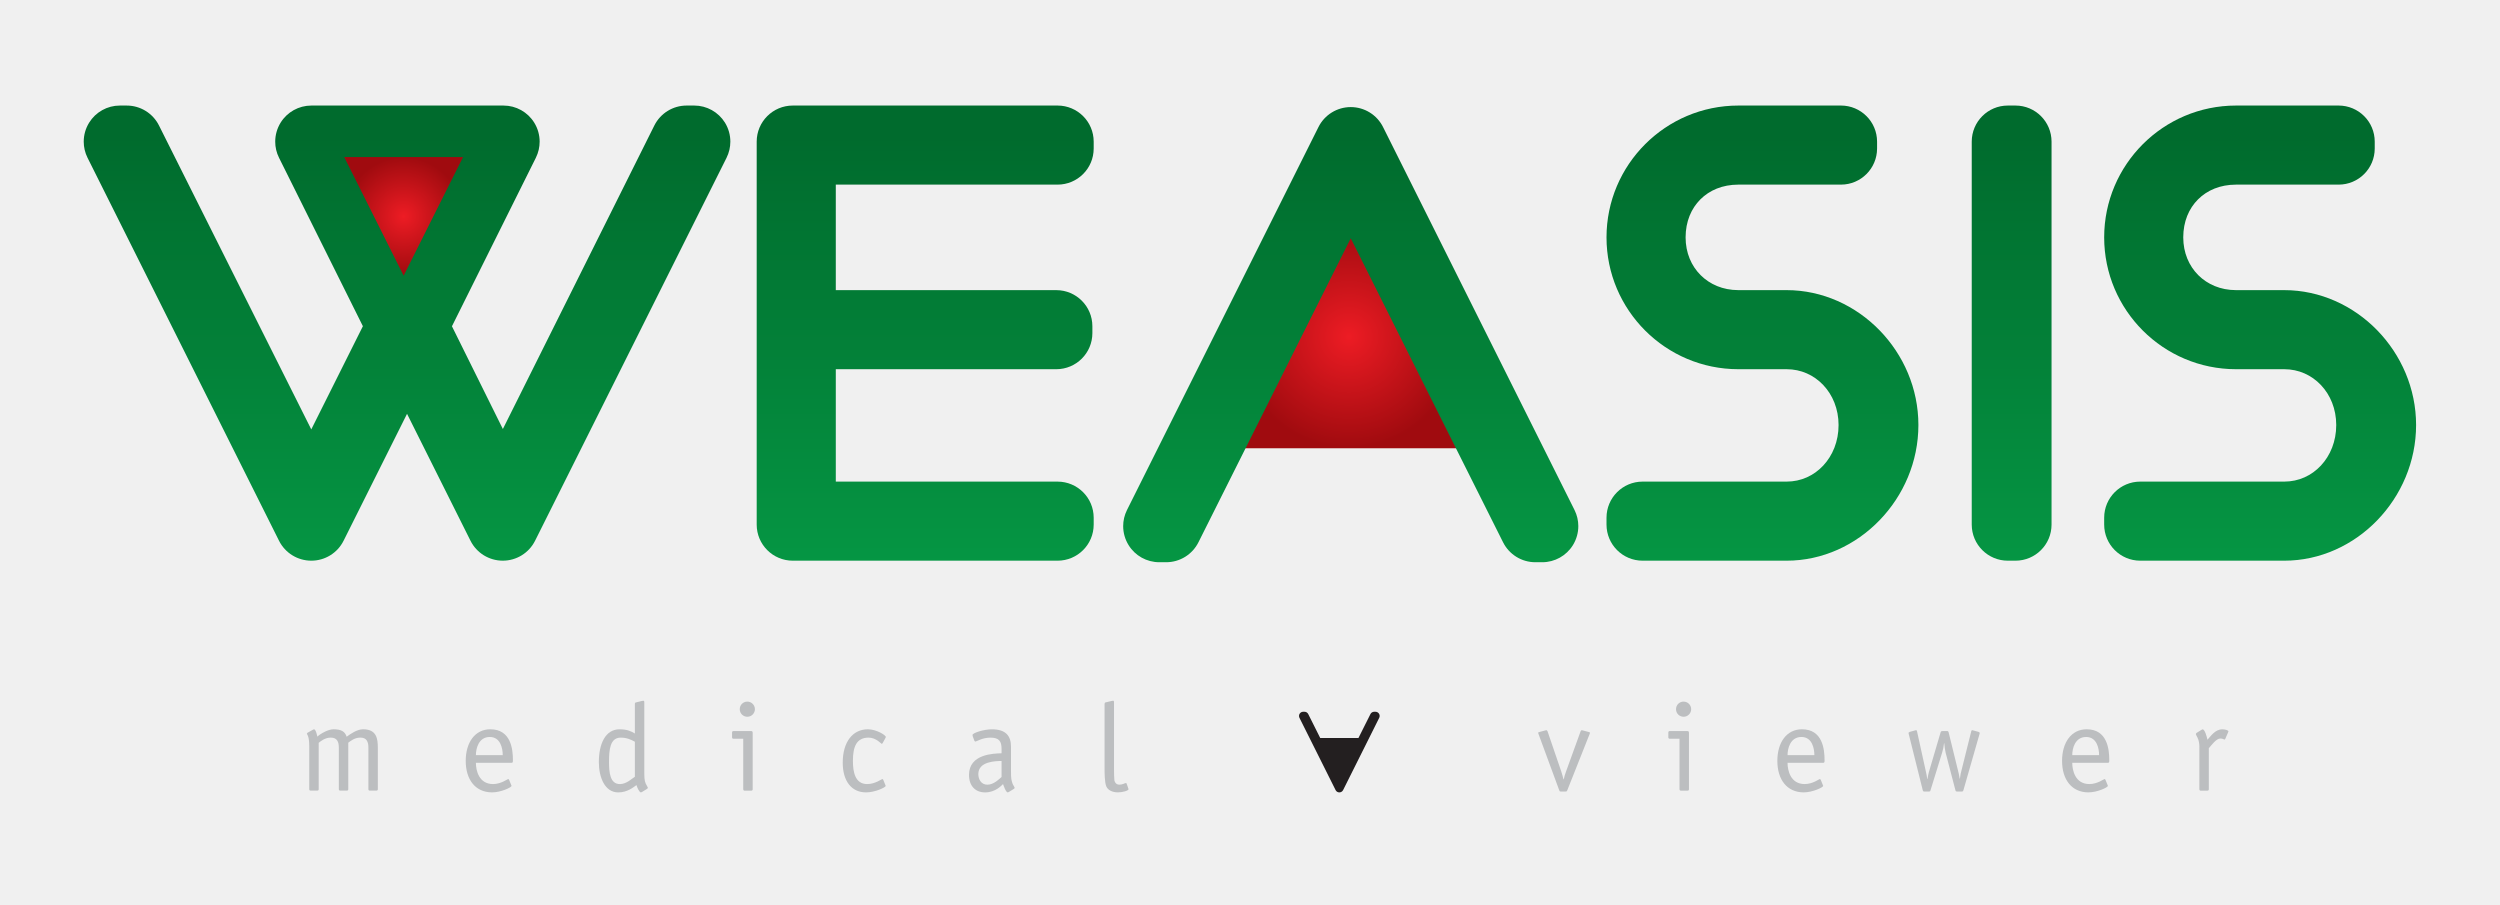
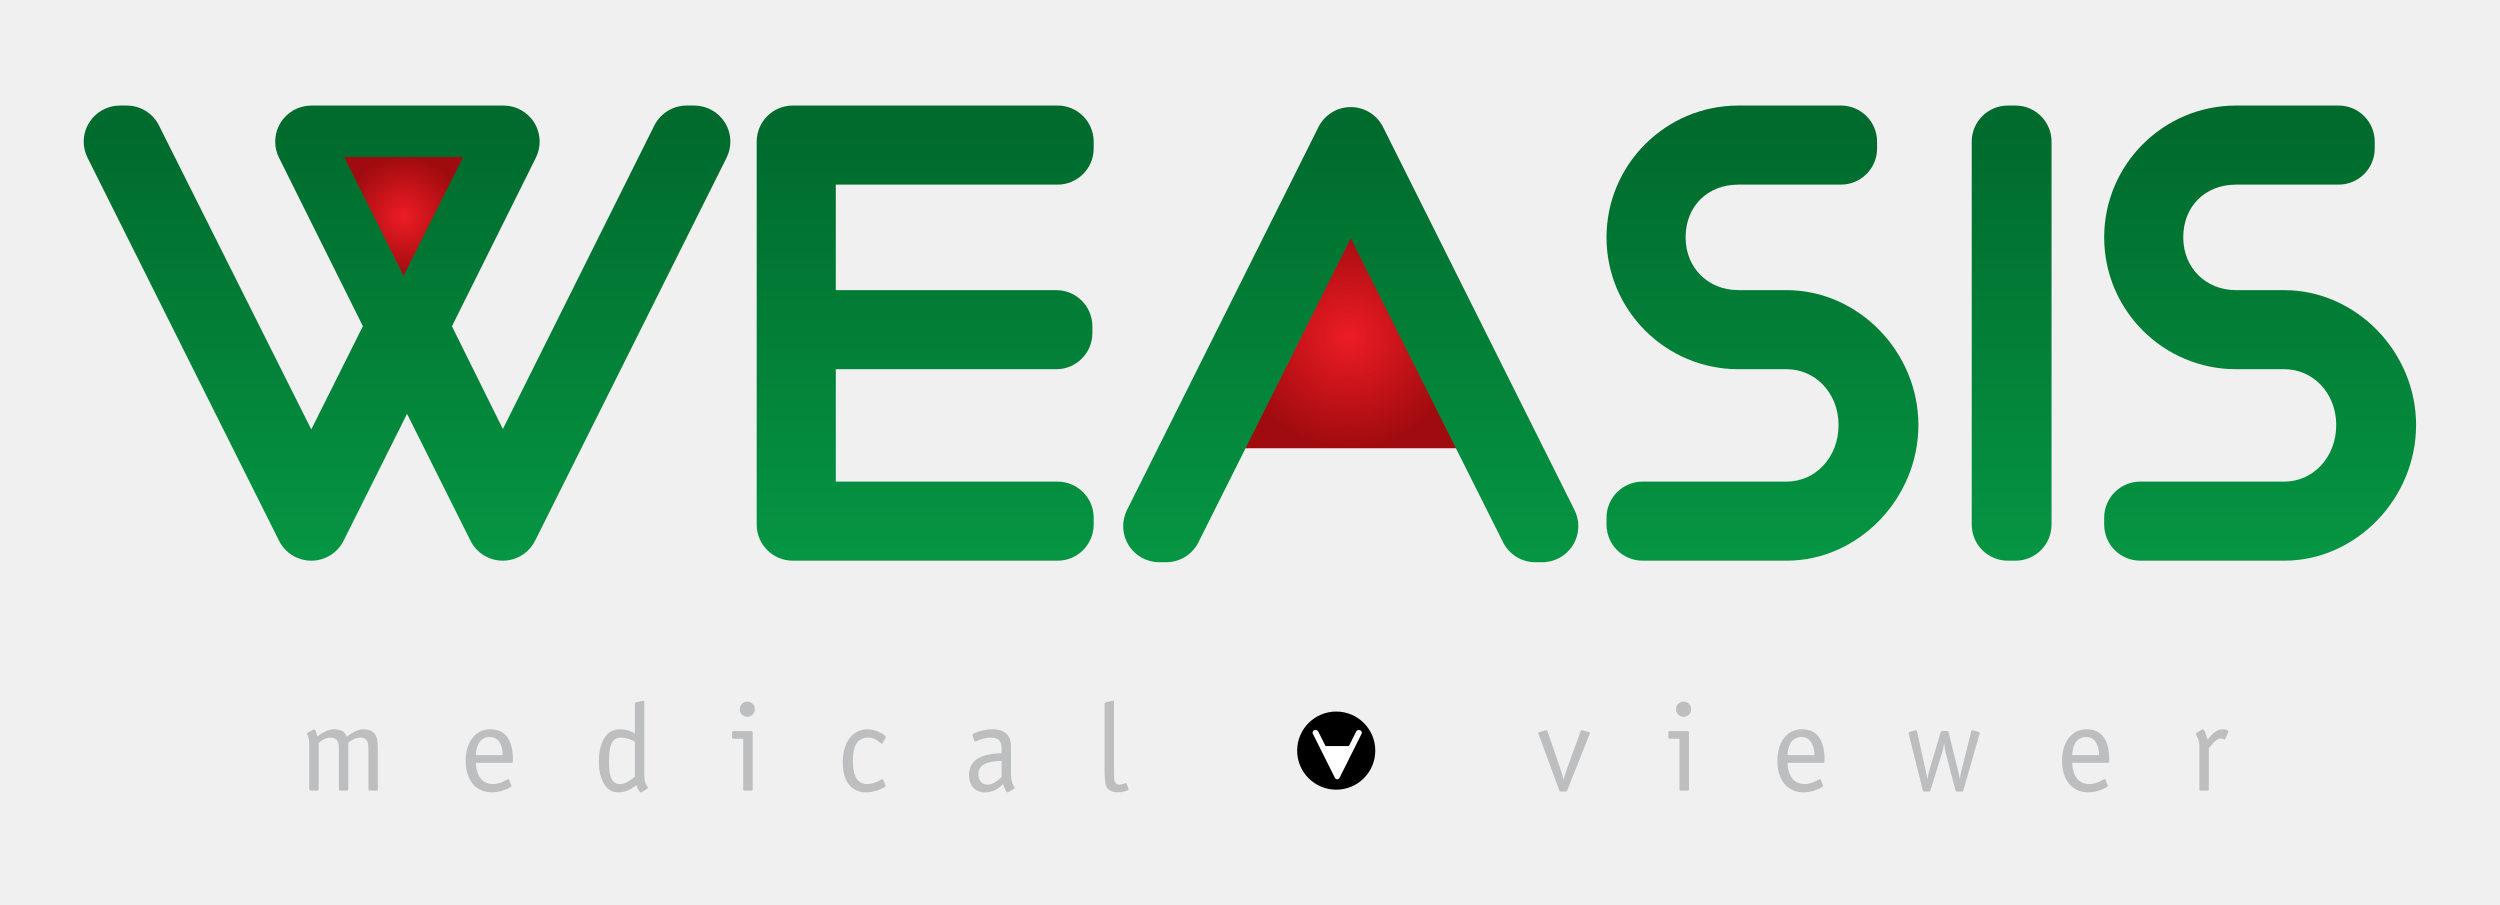
- <svg xmlns="http://www.w3.org/2000/svg" width="448" height="162" fill="none" version="1.1" viewBox="0 0 448 162">
+ <svg xmlns="http://www.w3.org/2000/svg" width="448" height="162" fill="none" version="1.1" viewBox="0 0 448 162" xml:space="preserve">
  <path d="M448 0H0V162H448V0Z" fill="none" />
  <g fill="#BCBEC0">
    <path d="m55.419 133.78c0-0.512-0.022-1.046-0.133-1.559-0.111-0.511-0.29-0.645-0.29-0.756l0.111-0.156 0.958-0.534 0.2-0.09c0.334 0 0.579 1.159 0.6 1.314 0.579-0.534 1.96-1.314 2.895-1.314 1.446 0 2.07 0.446 2.359 1.336 0.669-0.49 1.869-1.336 2.939-1.336 2.471 0 2.649 1.738 2.649 3.34v7.389c0 0.179-0.089 0.267-0.268 0.267h-1.157c-0.177 0-0.266-0.088-0.266-0.267v-7.434c0-0.956-0.246-1.802-1.425-1.802-1.07 0-1.738 0.601-2.181 0.912v8.324c0 0.179-0.089 0.267-0.268 0.267h-1.157c-0.177 0-0.268-0.088-0.268-0.267v-7.434c0-0.956-0.245-1.802-1.446-1.802-1.002 0-1.781 0.622-2.159 0.935v8.301c0 0.179-0.09 0.267-0.268 0.267h-1.157c-0.179 0-0.268-0.088-0.268-0.267v-7.634z" />
    <path d="m91.605 140.66 0.066 0.178c0 0.244-1.869 1.158-3.518 1.158-2.96-0.023-4.696-2.271-4.696-5.655 0-3.271 1.647-5.654 4.407-5.654 3.716 0 4.051 3.606 4.051 5.521 0 0.312 0 0.49-0.245 0.49h-6.389c0 1.358 0.535 3.805 3.071 3.805 1.449 0 2.605-0.912 2.739-0.912l0.134 0.134 0.379 0.935zm-1.514-5.342c0-1.157-0.379-3.251-2.315-3.251-2.047 0-2.494 2.138-2.494 3.251h4.809z" />
    <path d="m115.46 138.17c0 1.001 0 1.669 0.244 2.226 0.111 0.266 0.402 0.69 0.402 0.823l-0.202 0.178-0.868 0.534-0.177 0.068c-0.311 0-0.713-0.958-0.801-1.314-0.535 0.379-1.625 1.314-3.272 1.314-2.383 0-3.473-2.671-3.473-5.431 0-3.205 1.136-5.877 3.717-5.877 1.381 0 2.138 0.378 2.738 0.756v-5.297c0-0.155 0.067-0.244 0.156-0.267l1.091-0.267c0.178-0.045 0.11-0.022 0.266-0.045 0.179 0 0.179 0.179 0.179 0.29v12.309zm-1.692-5.254c-0.713-0.377-1.424-0.733-2.538-0.733-1.914 0-2.092 2.181-2.092 4.339 0 1.87 0.156 3.985 1.96 3.985 1.157 0 2.136-0.98 2.67-1.313v-6.278z" />
    <path d="m134.88 141.42c0 0.179-0.088 0.268-0.267 0.268h-1.158c-0.177 0-0.267-0.089-0.267-0.268v-9.036h-1.736c-0.178 0-0.267-0.09-0.267-0.267v-0.847c0-0.177 0.089-0.266 0.267-0.266h3.138c0.245 0 0.29 0.133 0.29 0.334v10.082zm-0.958-12.976c-0.757 0-1.358-0.601-1.358-1.357 0-0.758 0.601-1.359 1.358-1.359s1.358 0.624 1.358 1.359c0 0.733-0.601 1.357-1.358 1.357" />
    <path d="m158.65 140.66 0.068 0.178c0 0.244-1.87 1.158-3.518 1.158-2.648 0-4.183-2.07-4.183-5.32 0-3.718 1.78-5.989 4.517-5.989 1.491 0 3.205 1.046 3.205 1.38l-0.065 0.179-0.514 0.935-0.132 0.134c-0.089 0-1.046-1.135-2.36-1.135-2.181 0-2.826 1.625-2.826 4.161 0 2.026 0.4 4.162 2.558 4.162 1.448 0 2.604-0.912 2.739-0.912l0.133 0.134 0.378 0.935z" />
    <path d="m181.17 138.17c0 1.402 0.068 1.602 0.268 2.226 0.088 0.266 0.4 0.69 0.4 0.823l-0.2 0.178-0.868 0.534-0.179 0.068c-0.333 0-0.735-1.18-0.846-1.492-0.267 0.244-1.357 1.492-3.205 1.492-1.757 0-2.894-1.158-2.894-3.139 0-3.763 4.453-3.829 5.832-3.873v-0.802c0-1.29-0.4-2.002-1.98-2.002-1.492 0-2.515 0.712-2.715 0.712l-0.157-0.111-0.29-0.78-0.067-0.289c0-0.379 2.049-1.024 3.474-1.024 2.56 0 3.427 1.246 3.427 3.116v4.363zm-1.692-1.803c-0.979 0.022-4.163 0.022-4.163 2.359 0 0.89 0.491 1.891 1.625 1.891 1.159 0 2.181-1.067 2.538-1.38v-2.87z" />
    <path d="m202.19 141.28 0.045 0.157c0 0.243-1.068 0.556-1.893 0.556-1.091 0-1.825-0.446-2.091-1.069-0.311-0.735-0.311-2.449-0.311-3.227v-11.553c0-0.155 0.065-0.245 0.155-0.267l1.112-0.267c0.179-0.045 0.111-0.022 0.268-0.045 0.155 0 0.155 0.178 0.155 0.29v11.885c0 0.692 0.023 1.825 0.067 2.093 0.045 0.245 0.245 0.779 0.89 0.779 0.58 0 1.003-0.289 1.159-0.289 0.132 0 0.132 0.067 0.155 0.134l0.289 0.823z" />
    <path d="m280.85 141.64c-0.068 0.155-0.089 0.2-0.29 0.2h-0.869c-0.2 0-0.221-0.089-0.268-0.2l-3.738-10.15-0.044-0.156c0-0.089 0.044-0.11 0.2-0.155l1.09-0.29 0.224-0.044 0.155 0.178 2.471 7.233c0.156 0.468 0.289 0.98 0.4 1.403h0.045c0.111-0.534 0.2-0.845 0.4-1.38l2.627-7.256 0.155-0.178 0.224 0.044 1.09 0.29c0.156 0.045 0.2 0.066 0.2 0.155l-0.044 0.156-4.028 10.15z" />
    <path d="m302.66 141.42c0 0.179-0.089 0.268-0.267 0.268h-1.159c-0.176 0-0.266-0.089-0.266-0.268v-9.036h-1.737c-0.177 0-0.266-0.09-0.266-0.267v-0.847c0-0.177 0.089-0.266 0.266-0.266h3.139c0.245 0 0.29 0.133 0.29 0.334v10.082zm-0.96-12.976c-0.755 0-1.357-0.601-1.357-1.357 0-0.758 0.602-1.359 1.357-1.359 0.759 0 1.359 0.624 1.359 1.359 0 0.733-0.6 1.357-1.359 1.357z" />
    <path d="m326.65 140.66 0.066 0.178c0 0.244-1.869 1.158-3.517 1.158-2.96-0.023-4.698-2.271-4.698-5.655 0-3.271 1.649-5.654 4.409-5.654 3.715 0 4.051 3.606 4.051 5.521 0 0.312 0 0.49-0.245 0.49h-6.39c0 1.358 0.536 3.805 3.071 3.805 1.45 0 2.605-0.912 2.74-0.912l0.134 0.134 0.379 0.935zm-1.514-5.342c0-1.157-0.38-3.251-2.315-3.251-2.047 0-2.495 2.138-2.495 3.251h4.81z" />
    <path d="m351.84 141.62c-0.045 0.089-0.069 0.223-0.268 0.223h-0.867c-0.224 0-0.268-0.134-0.291-0.223l-1.758-6.745c-0.111-0.445-0.2-1.179-0.244-1.691h-0.045c-0.066 0.646-0.155 1.112-0.333 1.669l-2.093 6.79c-0.022 0.088-0.066 0.2-0.245 0.2h-0.89c-0.18 0-0.225-0.134-0.245-0.223l-2.515-10.084-0.045-0.222 0.2-0.156 0.98-0.267 0.179-0.045c0.111 0 0.132 0.068 0.175 0.223l1.605 7.301c0.089 0.379 0.177 0.868 0.221 1.224h0.046c0.089-0.534 0.157-0.956 0.245-1.224l2.114-7.167c0.043-0.155 0.179-0.2 0.311-0.2h0.847c0.2 0 0.222 0.111 0.267 0.222l1.825 7.434c0.068 0.29 0.111 0.579 0.156 0.869h0.044c0.023-0.268 0.089-0.668 0.133-0.869l1.893-7.59c0.023-0.155 0.112-0.223 0.178-0.223l0.177 0.045 0.979 0.267 0.203 0.156-0.048 0.222-2.891 10.084z" />
    <path d="m377.67 140.66 0.067 0.178c0 0.244-1.869 1.158-3.518 1.158-2.96-0.023-4.697-2.271-4.697-5.655 0-3.271 1.648-5.654 4.408-5.654 3.715 0 4.052 3.606 4.052 5.521 0 0.312 0 0.49-0.245 0.49h-6.39c0 1.358 0.536 3.805 3.071 3.805 1.45 0 2.605-0.912 2.74-0.912l0.134 0.134 0.378 0.935zm-1.513-5.342c0-1.157-0.38-3.251-2.315-3.251-2.048 0-2.495 2.138-2.495 3.251h4.81z" />
    <path d="m395.82 141.42c0 0.179-0.089 0.268-0.268 0.268h-1.159c-0.176 0-0.266-0.089-0.266-0.268v-7.633c0-0.402-0.066-1.137-0.377-1.693-0.179-0.312-0.248-0.489-0.248-0.556 0.025-0.134 0.113-0.2 0.156-0.223l0.827-0.512 0.22-0.111c0.402 0 0.778 1.38 0.87 1.87 0.578-0.624 1.38-1.87 2.668-1.87 0.515 0 1.093 0.178 1.093 0.378l-0.066 0.178-0.49 1.136-0.134 0.155c-0.111 0-0.311-0.2-0.734-0.2-0.779 0-1.559 1.158-2.092 1.736v7.345z" />
-   </g>
-   <g fill="#231F20">
-     <path d="m240.06 139.8 3.782-7.55h-7.563l3.781 7.55z" />
-     <path d="m240.01 135.14c0.584 0 1.061-0.489 1.061-1.086 0-0.594-0.465-1.061-1.061-1.061-0.599 0-1.089 0.477-1.089 1.061 0 0.597 0.49 1.086 1.089 1.086z" />
-     <path d="m232.86 128.63 6.479 12.958c0.128 0.252 0.386 0.412 0.671 0.412 0.282 0 0.54-0.16 0.672-0.412l6.476-12.958c0.114-0.233 0.104-0.506-0.034-0.727-0.136-0.22-0.376-0.357-0.639-0.357h-0.23c-0.283 0-0.547 0.161-0.671 0.414l-5.574 11.128-5.576-11.128c-0.125-0.253-0.382-0.414-0.667-0.414h-0.234c-0.261 0-0.501 0.137-0.639 0.357-0.135 0.221-0.145 0.494-0.034 0.727z" />
  </g>
  <path d="m241.73 40.339-20.041 39.995h40.078l-20.037-39.995z" fill="url(#paint0_radial_2_2)" />
  <path d="m147.28 62.238v-0.571c0.116 0.203 0.095 0.391 0 0.571zm0-5.754v-0.499c0.082 0.158 0.101 0.324 0 0.499z" fill="#009D4B" />
  <path d="m123.04 18.915c-2.451 0.001-4.69 1.384-5.786 3.58l-27.14 54.384-9.126-18.411 15.041-30.202c0.45-0.912 0.675-1.899 0.675-2.881 0-1.184-0.325-2.366-0.969-3.405-1.177-1.905-3.259-3.064-5.499-3.064h-34.449c-2.24 0-4.319 1.159-5.5 3.062-0.642 1.04-0.968 2.223-0.968 3.404 0 0.985 0.223 1.976 0.68 2.886l15.03 30.188-9.248 18.494-27.292-54.465c-1.094-2.185-3.33-3.569-5.781-3.569h-1.232c-2.246 0-4.326 1.163-5.503 3.066-0.642 1.039-0.969 2.219-0.969 3.402 0 0.986 0.226 1.978 0.684 2.893l34.312 68.624c1.099 2.197 3.342 3.572 5.786 3.574 2.445 0 4.692-1.379 5.785-3.579l11.371-22.738 11.371 22.742c1.096 2.195 3.34 3.574 5.784 3.574 2.445 0 4.688-1.377 5.787-3.57l34.313-68.629c0.456-0.916 0.681-1.907 0.681-2.894 0-1.181-0.324-2.357-0.958-3.393l-0.023-0.04 0.014 0.026c-1.182-1.897-3.257-3.059-5.5-3.06h-1.373z" fill="url(#paint1_linear_2_2)" />
  <path d="m400.69 18.915c-13.031 5e-3 -23.617 10.591-23.622 23.622 5e-3 13.034 10.588 23.621 23.622 23.625h8.649c2.613 0.006 4.887 1.062 6.576 2.84 1.68 1.78 2.737 4.277 2.739 7.162-2e-3 2.933-1.066 5.469-2.75 7.271-1.69 1.799-3.96 2.864-6.565 2.869h-25.802c-3.576 0.001-6.469 2.897-6.469 6.47v1.234c0 3.571 2.893 6.467 6.469 6.467h25.802c6.461 0 12.38-2.816 16.652-7.23 4.275-4.418 6.97-10.48 6.973-17.081-3e-3 -6.569-2.701-12.6-6.978-16.989-4.275-4.386-10.191-7.181-16.647-7.183h-8.649c-2.775-0.007-5.095-1.029-6.765-2.691-1.66-1.67-2.682-3.989-2.687-6.765 7e-3 -2.859 1.011-5.161 2.646-6.804 1.644-1.636 3.946-2.639 6.806-2.647h18.394c3.572-0.003 6.467-2.895 6.467-6.469v-1.236c0-3.574-2.895-6.465-6.467-6.466h-18.394z" fill="url(#paint2_linear_2_2)" />
  <path d="m359.8 18.915c-3.573 0.001-6.465 2.896-6.465 6.466v68.628c3e-3 3.567 2.888 6.463 6.465 6.467h1.372c3.577-4e-3 6.464-2.9 6.465-6.467v-68.628c-1e-3 -3.57-2.891-6.464-6.465-6.466h-1.372z" fill="url(#paint3_linear_2_2)" />
  <path d="m311.51 18.915c-13.034 5e-3 -23.619 10.591-23.624 23.622 5e-3 13.035 10.59 23.621 23.624 23.625h8.648c2.613 0.006 4.888 1.062 6.574 2.84 1.68 1.78 2.738 4.276 2.74 7.162 0 2.933-1.066 5.469-2.749 7.271-1.691 1.799-3.96 2.864-6.565 2.869h-25.805c-3.573 0.003-6.465 2.895-6.467 6.47v1.234c2e-3 3.572 2.895 6.465 6.467 6.467h25.805c6.462 0 12.378-2.816 16.65-7.234 4.275-4.414 6.968-10.478 6.97-17.078-2e-3 -6.569-2.697-12.6-6.975-16.989-4.275-4.386-10.187-7.181-16.645-7.183h-8.648c-2.775-0.007-5.096-1.029-6.764-2.691-1.663-1.67-2.683-3.989-2.687-6.765 7e-3 -2.859 1.012-5.161 2.646-6.804 1.642-1.636 3.947-2.639 6.805-2.647h18.393c3.573-0.003 6.466-2.897 6.469-6.471v-1.234c-5e-3 -3.574-2.896-6.461-6.469-6.466h-18.393z" fill="url(#paint4_linear_2_2)" />
  <path d="m236.27 22.764-34.313 68.63c-0.455 0.909-0.684 1.9-0.684 2.89 0 1.181 0.327 2.365 0.973 3.405 1.172 1.901 3.252 3.063 5.499 3.063h1.233c2.453 0 4.689-1.385 5.783-3.575l27.292-54.472 27.298 54.475c1.095 2.186 3.331 3.572 5.781 3.572h1.238c2.245 0 4.321-1.163 5.5-3.068 0.638-1.04 0.965-2.22 0.965-3.402 0-0.988-0.227-1.979-0.682-2.888l-34.312-68.629-2.235 1.117 2.234-1.119c-1.098-2.19-3.335-3.574-5.787-3.574-2.448 0.003-4.683 1.384-5.783 3.574" fill="url(#paint5_linear_2_2)" />
  <path d="m142.07 18.915c-3.575 0.001-6.468 2.893-6.471 6.466v68.628c3e-3 3.571 2.892 6.463 6.471 6.467h47.447c3.574-4e-3 6.468-2.895 6.472-6.467v-1.236c-3e-3 -3.574-2.9-6.465-6.472-6.468h-39.742v-20.142h39.51c3.575-0.003 6.466-2.894 6.47-6.468v-1.234c-4e-3 -3.575-2.896-6.466-6.47-6.468h-39.51v-18.908h39.742c3.574-0.003 6.469-2.895 6.472-6.471v-1.234c-3e-3 -3.574-2.9-6.464-6.472-6.466h-47.447z" fill="url(#paint6_linear_2_2)" />
  <path d="m61.682 28.151 10.648 21.25 10.646-21.25h-21.294z" fill="url(#paint7_radial_2_2)" />
  <defs>
    <radialGradient id="paint0_radial_2_2" cx="0" cy="0" r="1" gradientTransform="translate(241.73 60.337) scale(20.019)" gradientUnits="userSpaceOnUse">
      <stop stop-color="#ED1C24" offset="0" />
      <stop stop-color="#A00B0F" offset="1" />
    </radialGradient>
    <linearGradient id="paint1_linear_2_2" x1="72.938" x2="72.938" y1="24.434" y2="123.97" gradientUnits="userSpaceOnUse">
      <stop stop-color="#006B2D" offset="0" />
      <stop stop-color="#07A34A" offset="1" />
    </linearGradient>
    <linearGradient id="paint2_linear_2_2" x1="405.02" x2="405.02" y1="24.434" y2="123.97" gradientUnits="userSpaceOnUse">
      <stop stop-color="#006B2D" offset="0" />
      <stop stop-color="#07A34A" offset="1" />
    </linearGradient>
    <linearGradient id="paint3_linear_2_2" x1="360.48" x2="360.48" y1="24.434" y2="123.97" gradientUnits="userSpaceOnUse">
      <stop stop-color="#006B2D" offset="0" />
      <stop stop-color="#07A34A" offset="1" />
    </linearGradient>
    <linearGradient id="paint4_linear_2_2" x1="315.83" x2="315.83" y1="24.434" y2="123.97" gradientUnits="userSpaceOnUse">
      <stop stop-color="#006B2D" offset="0" />
      <stop stop-color="#07A34A" offset="1" />
    </linearGradient>
    <linearGradient id="paint5_linear_2_2" x1="242.05" x2="242.05" y1="24.434" y2="123.97" gradientUnits="userSpaceOnUse">
      <stop stop-color="#006B2D" offset="0" />
      <stop stop-color="#07A34A" offset="1" />
    </linearGradient>
    <linearGradient id="paint6_linear_2_2" x1="165.8" x2="165.8" y1="24.434" y2="123.97" gradientUnits="userSpaceOnUse">
      <stop stop-color="#006B2D" offset="0" />
      <stop stop-color="#07A34A" offset="1" />
    </linearGradient>
    <radialGradient id="paint7_radial_2_2" cx="0" cy="0" r="1" gradientTransform="translate(72.33 38.776) scale(10.636)" gradientUnits="userSpaceOnUse">
      <stop stop-color="#ED1C24" offset="0" />
      <stop stop-color="#A00B0F" offset="1" />
    </radialGradient>
  </defs>
+   <g transform="translate(231.45 126.51)">
+     <path d="m1 8c0-3.866 3.134-7 7-7 3.866 0 7 3.134 7 7 0 3.866-3.134 7-7 7-3.866 0-7-3.134-7-7z" fill="#000" />
+     <g fill="#fff">
+       <path d="m8.214 11.794 2.31-4.608h-4.62z" />
+       <path d="m8.181 8.957c0.356 0 0.648-0.298 0.648-0.663 0-0.362-0.284-0.648-0.648-0.648-0.364 0-0.664 0.292-0.664 0.648 0 0.365 0.3 0.663 0.664 0.663z" />
+       <path d="m3.814 4.982 3.955 7.909c0.079 0.154 0.236 0.252 0.41 0.252 0.173 0 0.331-0.097 0.411-0.252l3.955-7.909c0.069-0.141 0.061-0.309-0.022-0.444-0.083-0.134-0.229-0.217-0.389-0.217h-0.141c-0.173 0-0.334 0.098-0.41 0.252l-3.404 6.792-3.404-6.792c-0.077-0.154-0.234-0.252-0.408-0.252h-0.143c-0.159 0-0.306 0.083-0.388 0.217-0.084 0.136-0.09 0.303-0.022 0.444" />
+     </g>
+   </g>
</svg>
